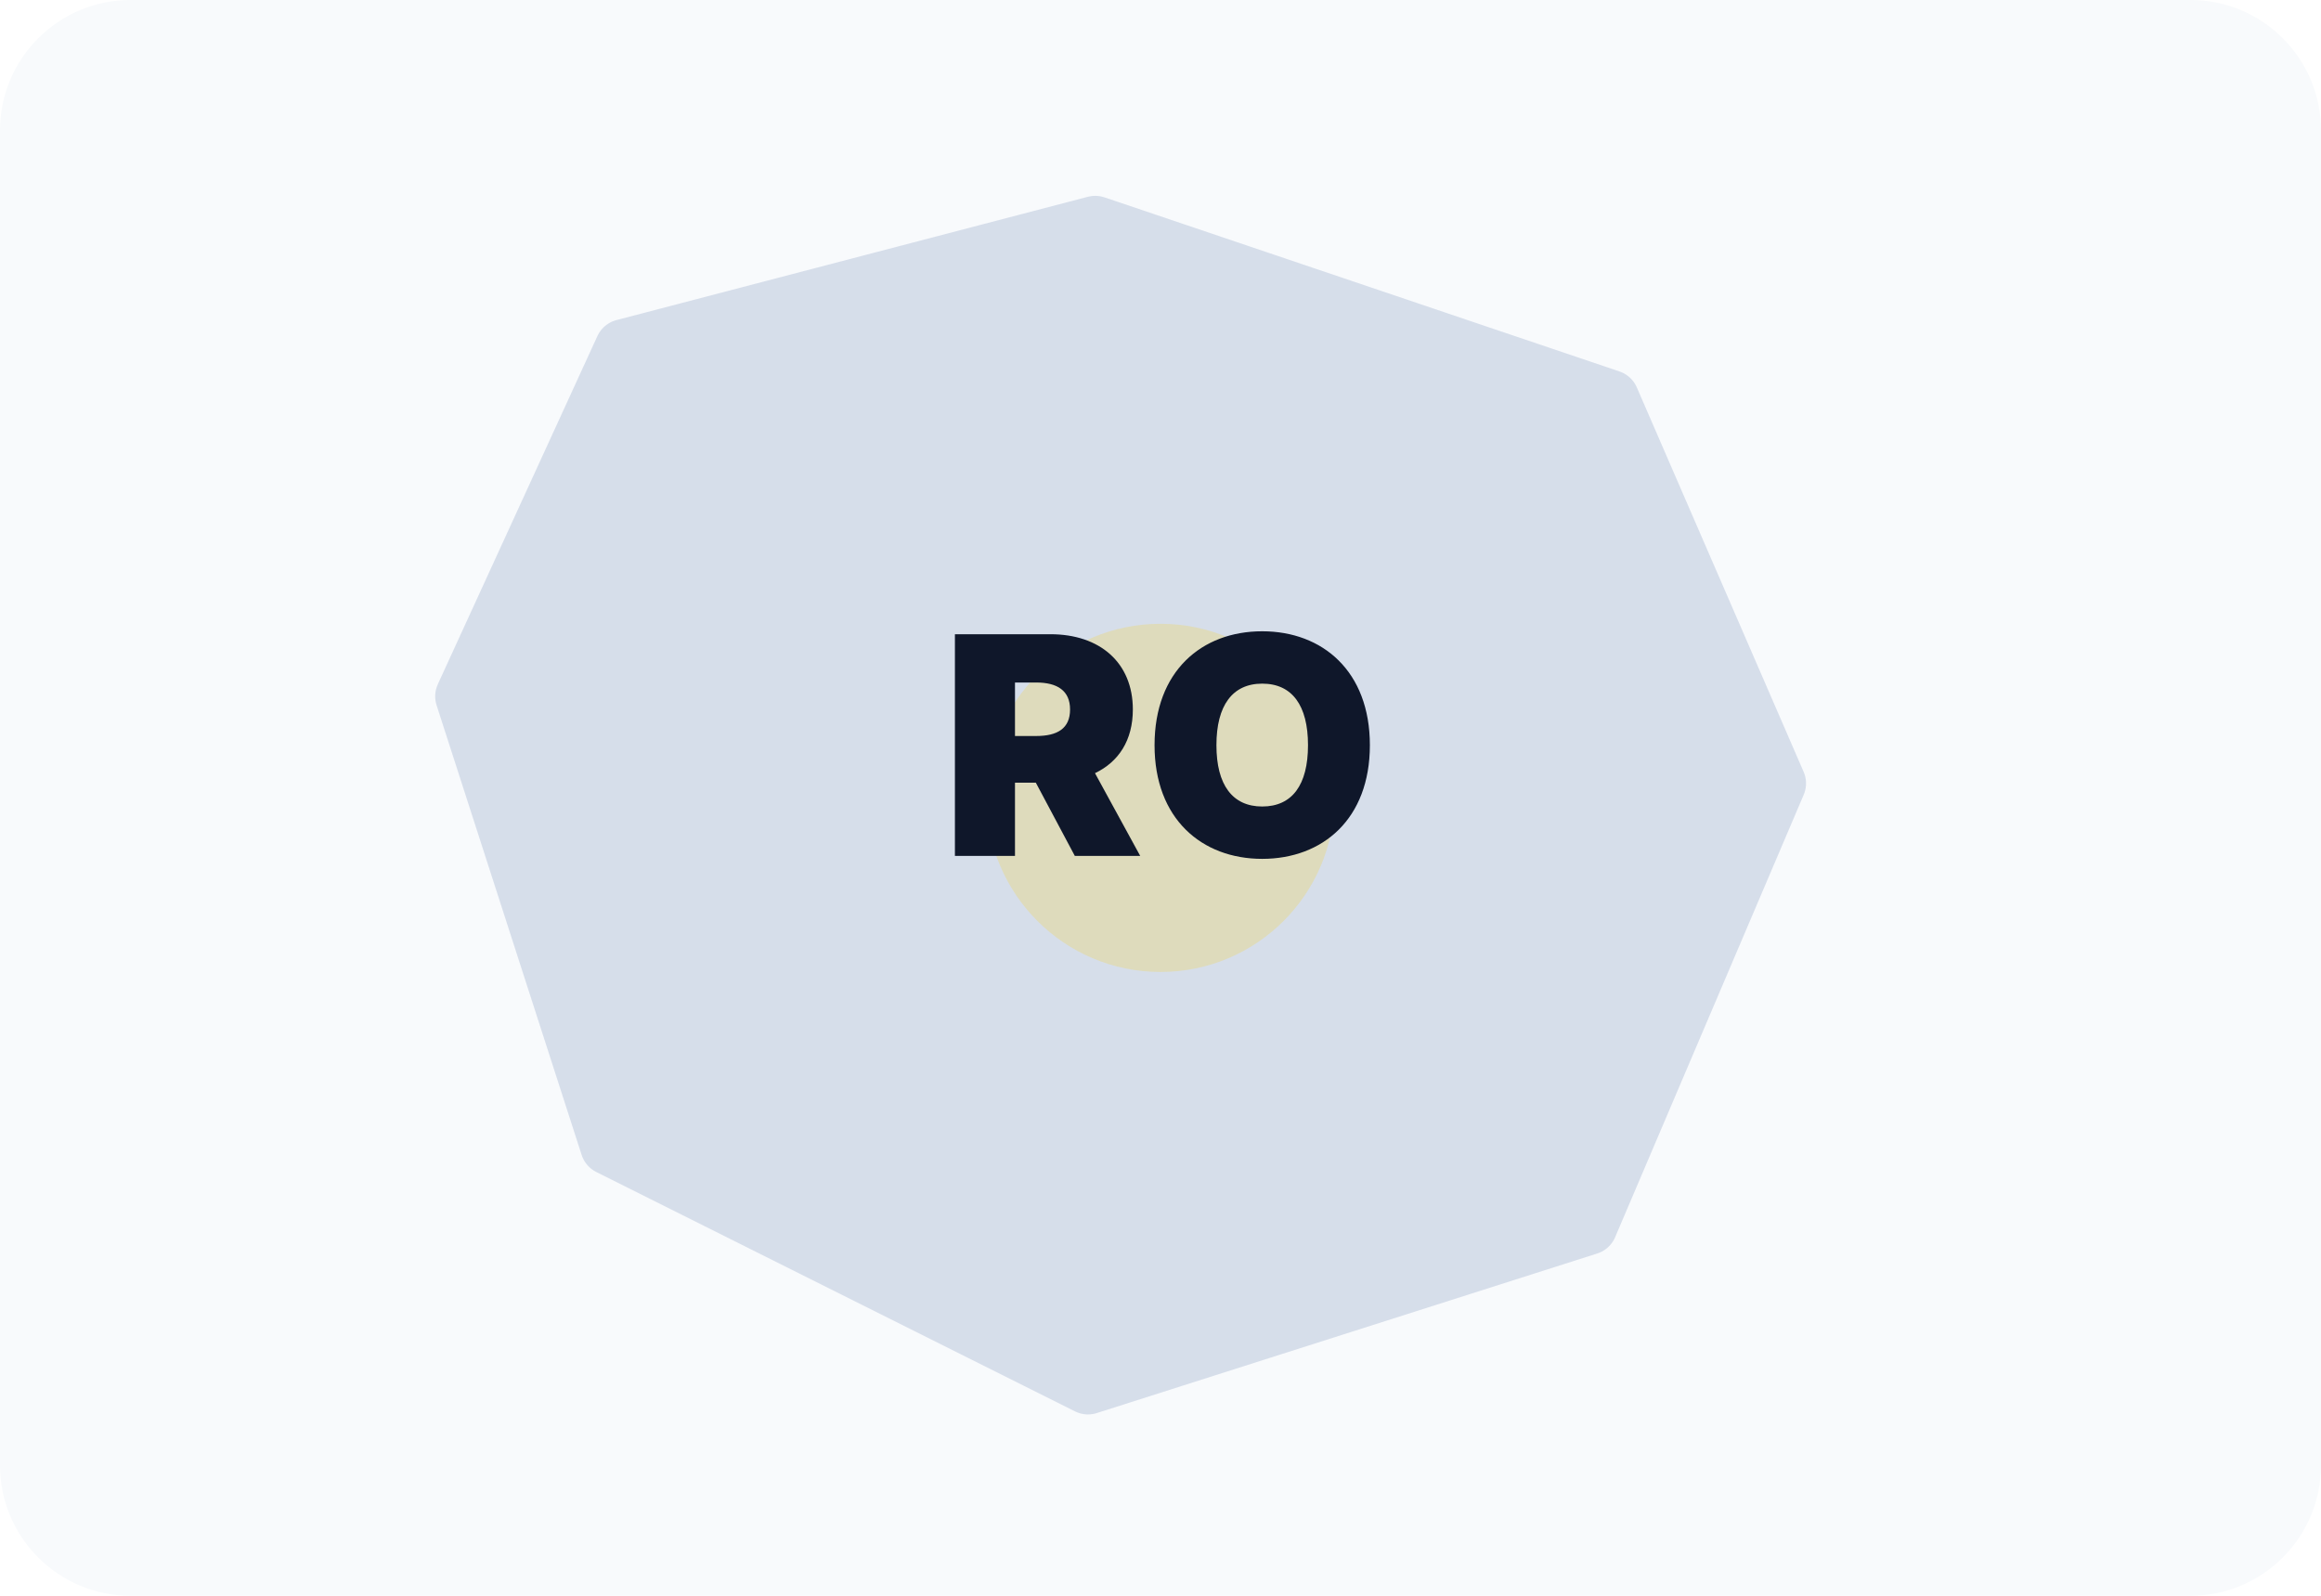
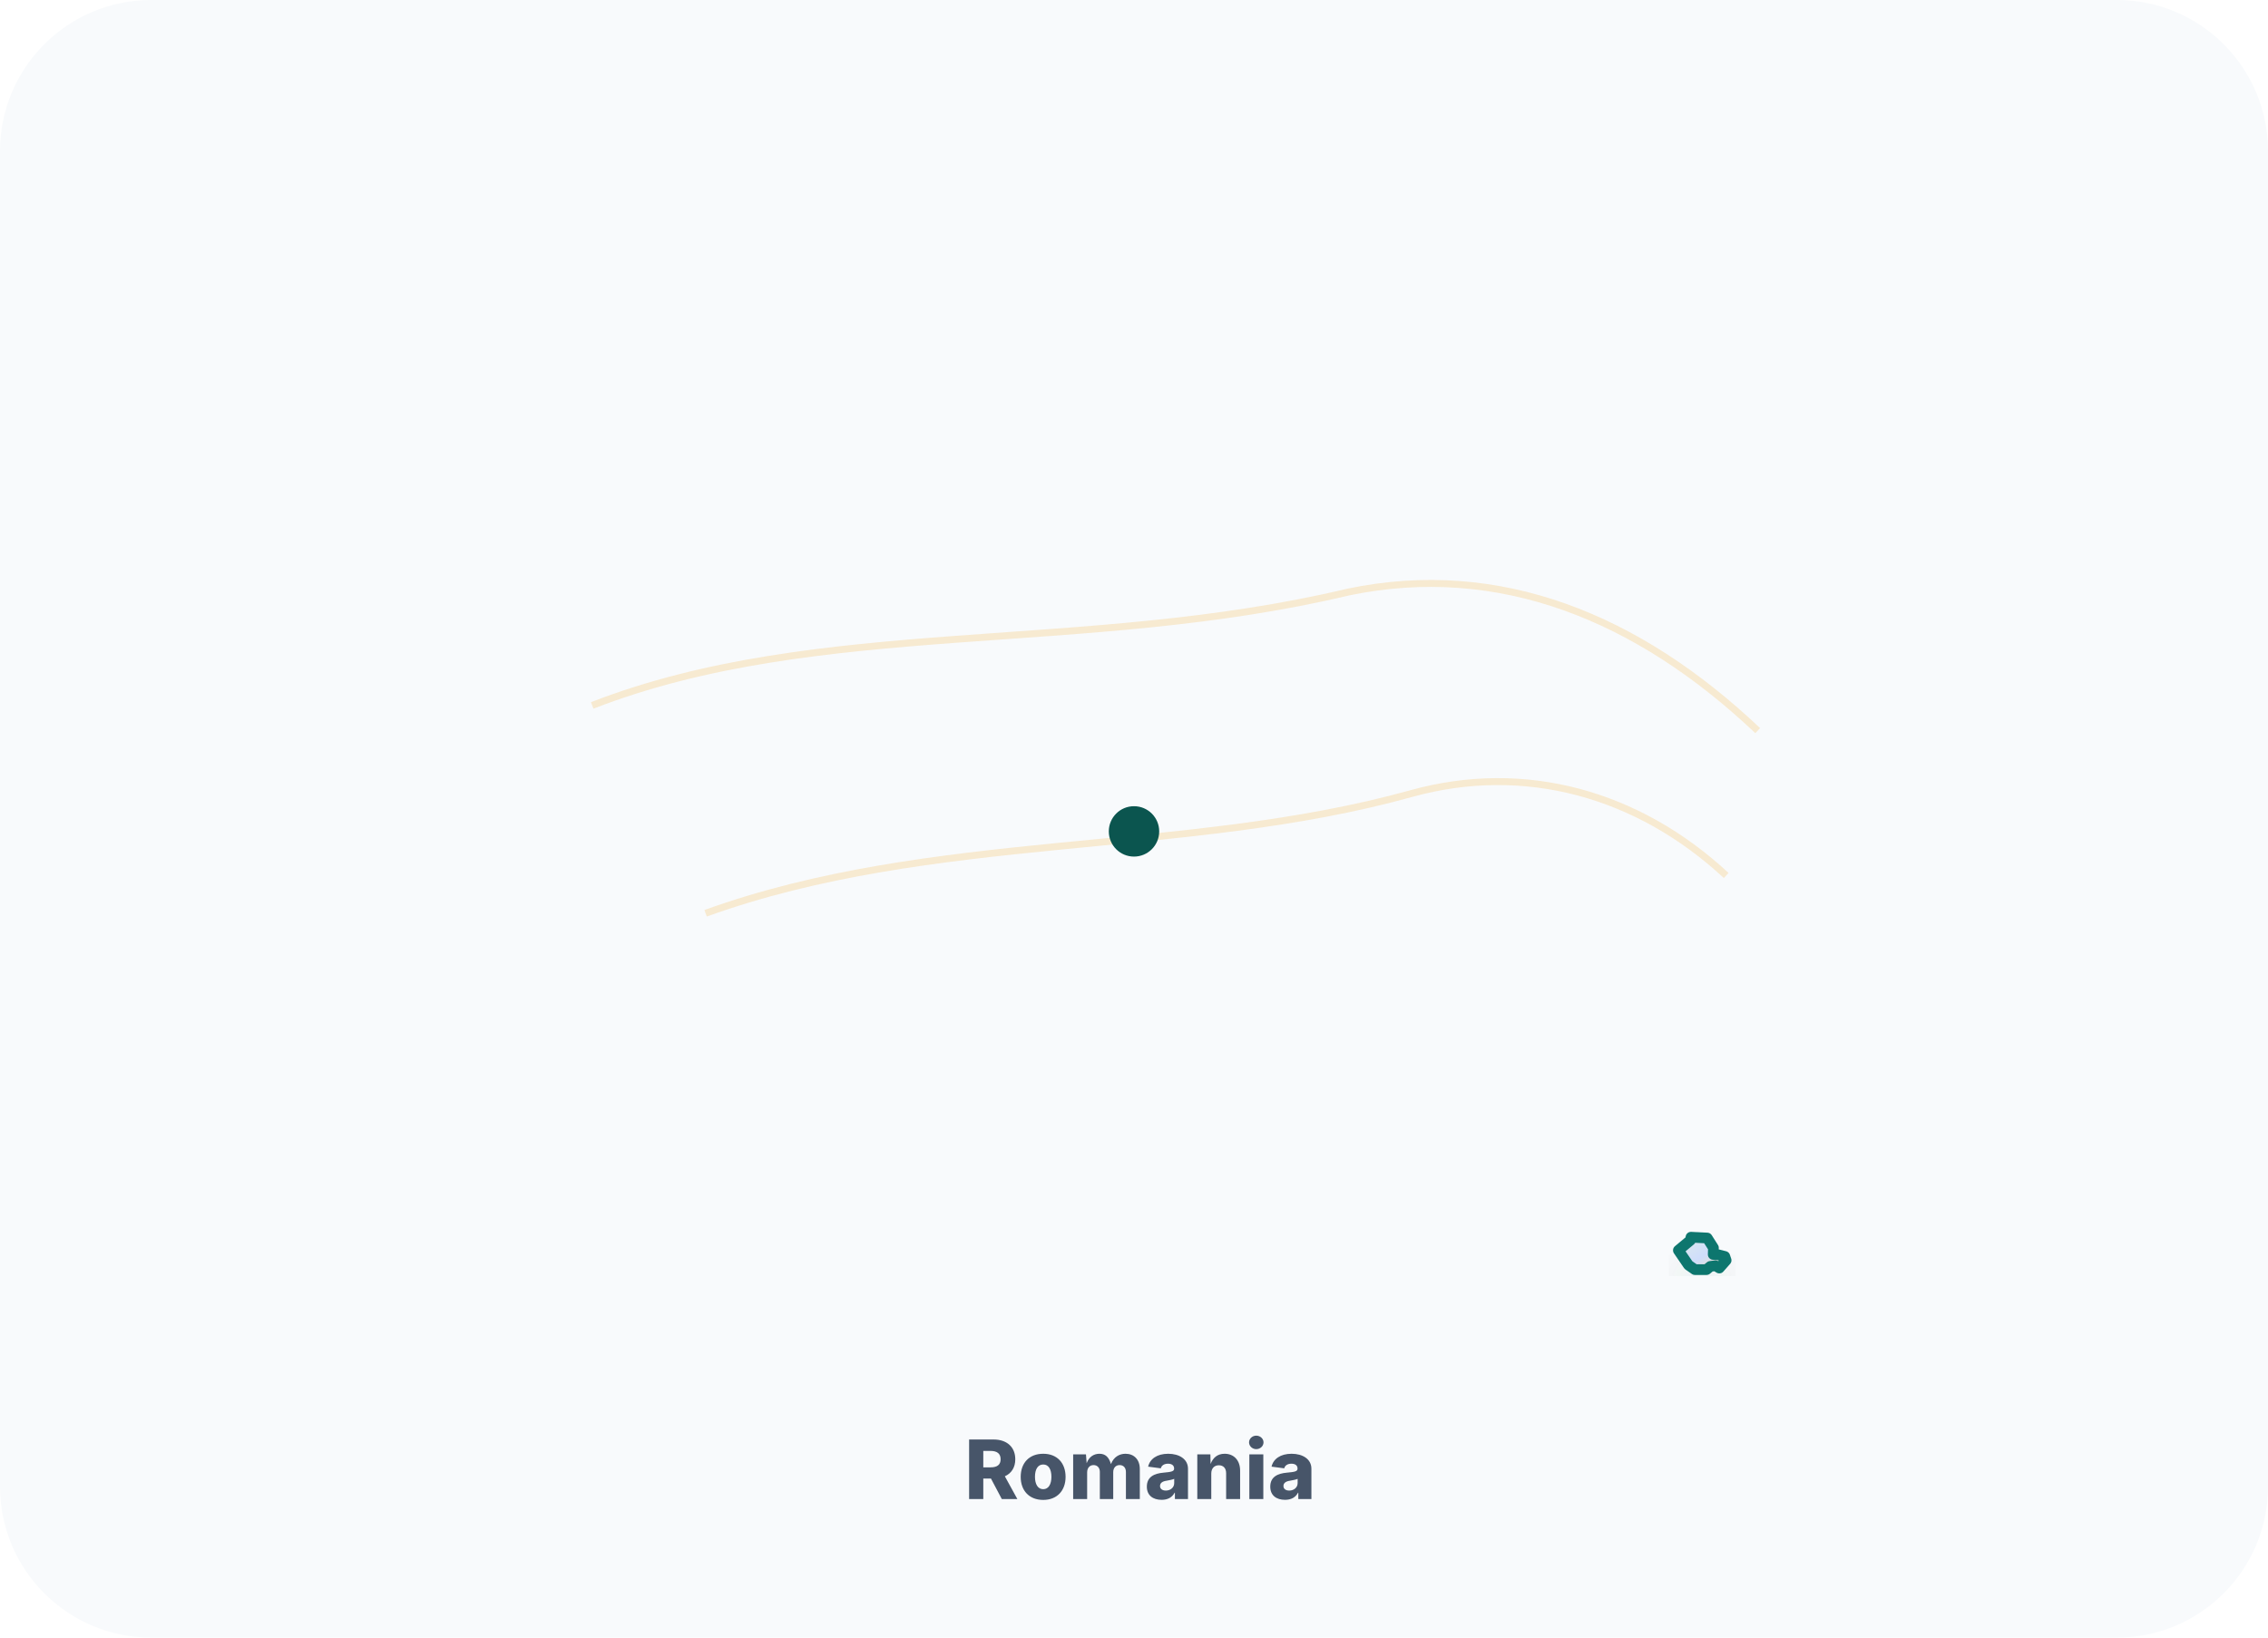
- <svg xmlns="http://www.w3.org/2000/svg" viewBox="0 0 320 220" role="img" aria-label="Romania outline">
-   <rect width="320" height="220" rx="18" fill="#f8fafc" />
-   <path d="M86 48 L151 31 L222 55 L245 108 L219 169 L150 191 L84 158 L64 96 Z" fill="#002B7F" opacity=".14" stroke="#002B7F" stroke-width="8" stroke-linejoin="round" />
-   <circle cx="160" cy="110" r="24" fill="#FCD116" opacity=".22" />
-   <text x="160" y="118" text-anchor="middle" font-family="Inter, Arial" font-size="42" font-weight="900" fill="#0f172a">RO</text>
+ <svg xmlns="http://www.w3.org/2000/svg" viewBox="0 0 360 260" role="img" aria-labelledby="title desc">
+   <rect width="360" height="260" rx="24" fill="#f8fafc" />
+   <defs>
+     <linearGradient id="romania-land" x1="0" x2="1" y1="0" y2="1">
+       <stop offset="0" stop-color="#ddeceb" />
+       <stop offset="0.55" stop-color="#cfddfb" />
+       <stop offset="1" stop-color="#fce4bb" />
+     </linearGradient>
+     <filter id="romania-shadow" x="-20%" y="-20%" width="140%" height="140%">
+       <feDropShadow dx="0" dy="10" stdDeviation="10" flood-color="#0b554f" flood-opacity="0.12" />
+     </filter>
+   </defs>
+   <g transform="translate(93.503, 43.093) scale(0.382117)" fill="url(#romania-land)" stroke="#0f766e" stroke-width="4.449" stroke-linejoin="round" filter="url(#romania-shadow)">
+     <path id="ro" d="M457.731,401.281l-0.226,1.279l-5.005,4.166l4.184,6.137l2.682,1.877h4.823l1.591-1.331l2.135-0.276l1.591,0.959l2.818-3.207l-0.545-1.607l-2.861-0.734l-1.953-0.095l0.094-2.749l-2.593-4.08L457.731,401.281L457.731,401.281z" />
+   </g>
+   <g fill="none" stroke="#f59e0b" stroke-width="1.1" opacity="0.18">
+     <path d="M94 112 C130 98 172 104 214 94 C238 89 260 98 279 116" />
+     <path d="M112 145 C148 132 188 136 224 126 C242 121 260 126 274 139" />
+   </g>
+   <circle cx="180" cy="132" r="4" fill="#0b554f" />
+   <text x="181" y="238" text-anchor="middle" font-family="Inter, Arial, sans-serif" font-size="13" font-weight="760" fill="#475569">Romania</text>
</svg>
